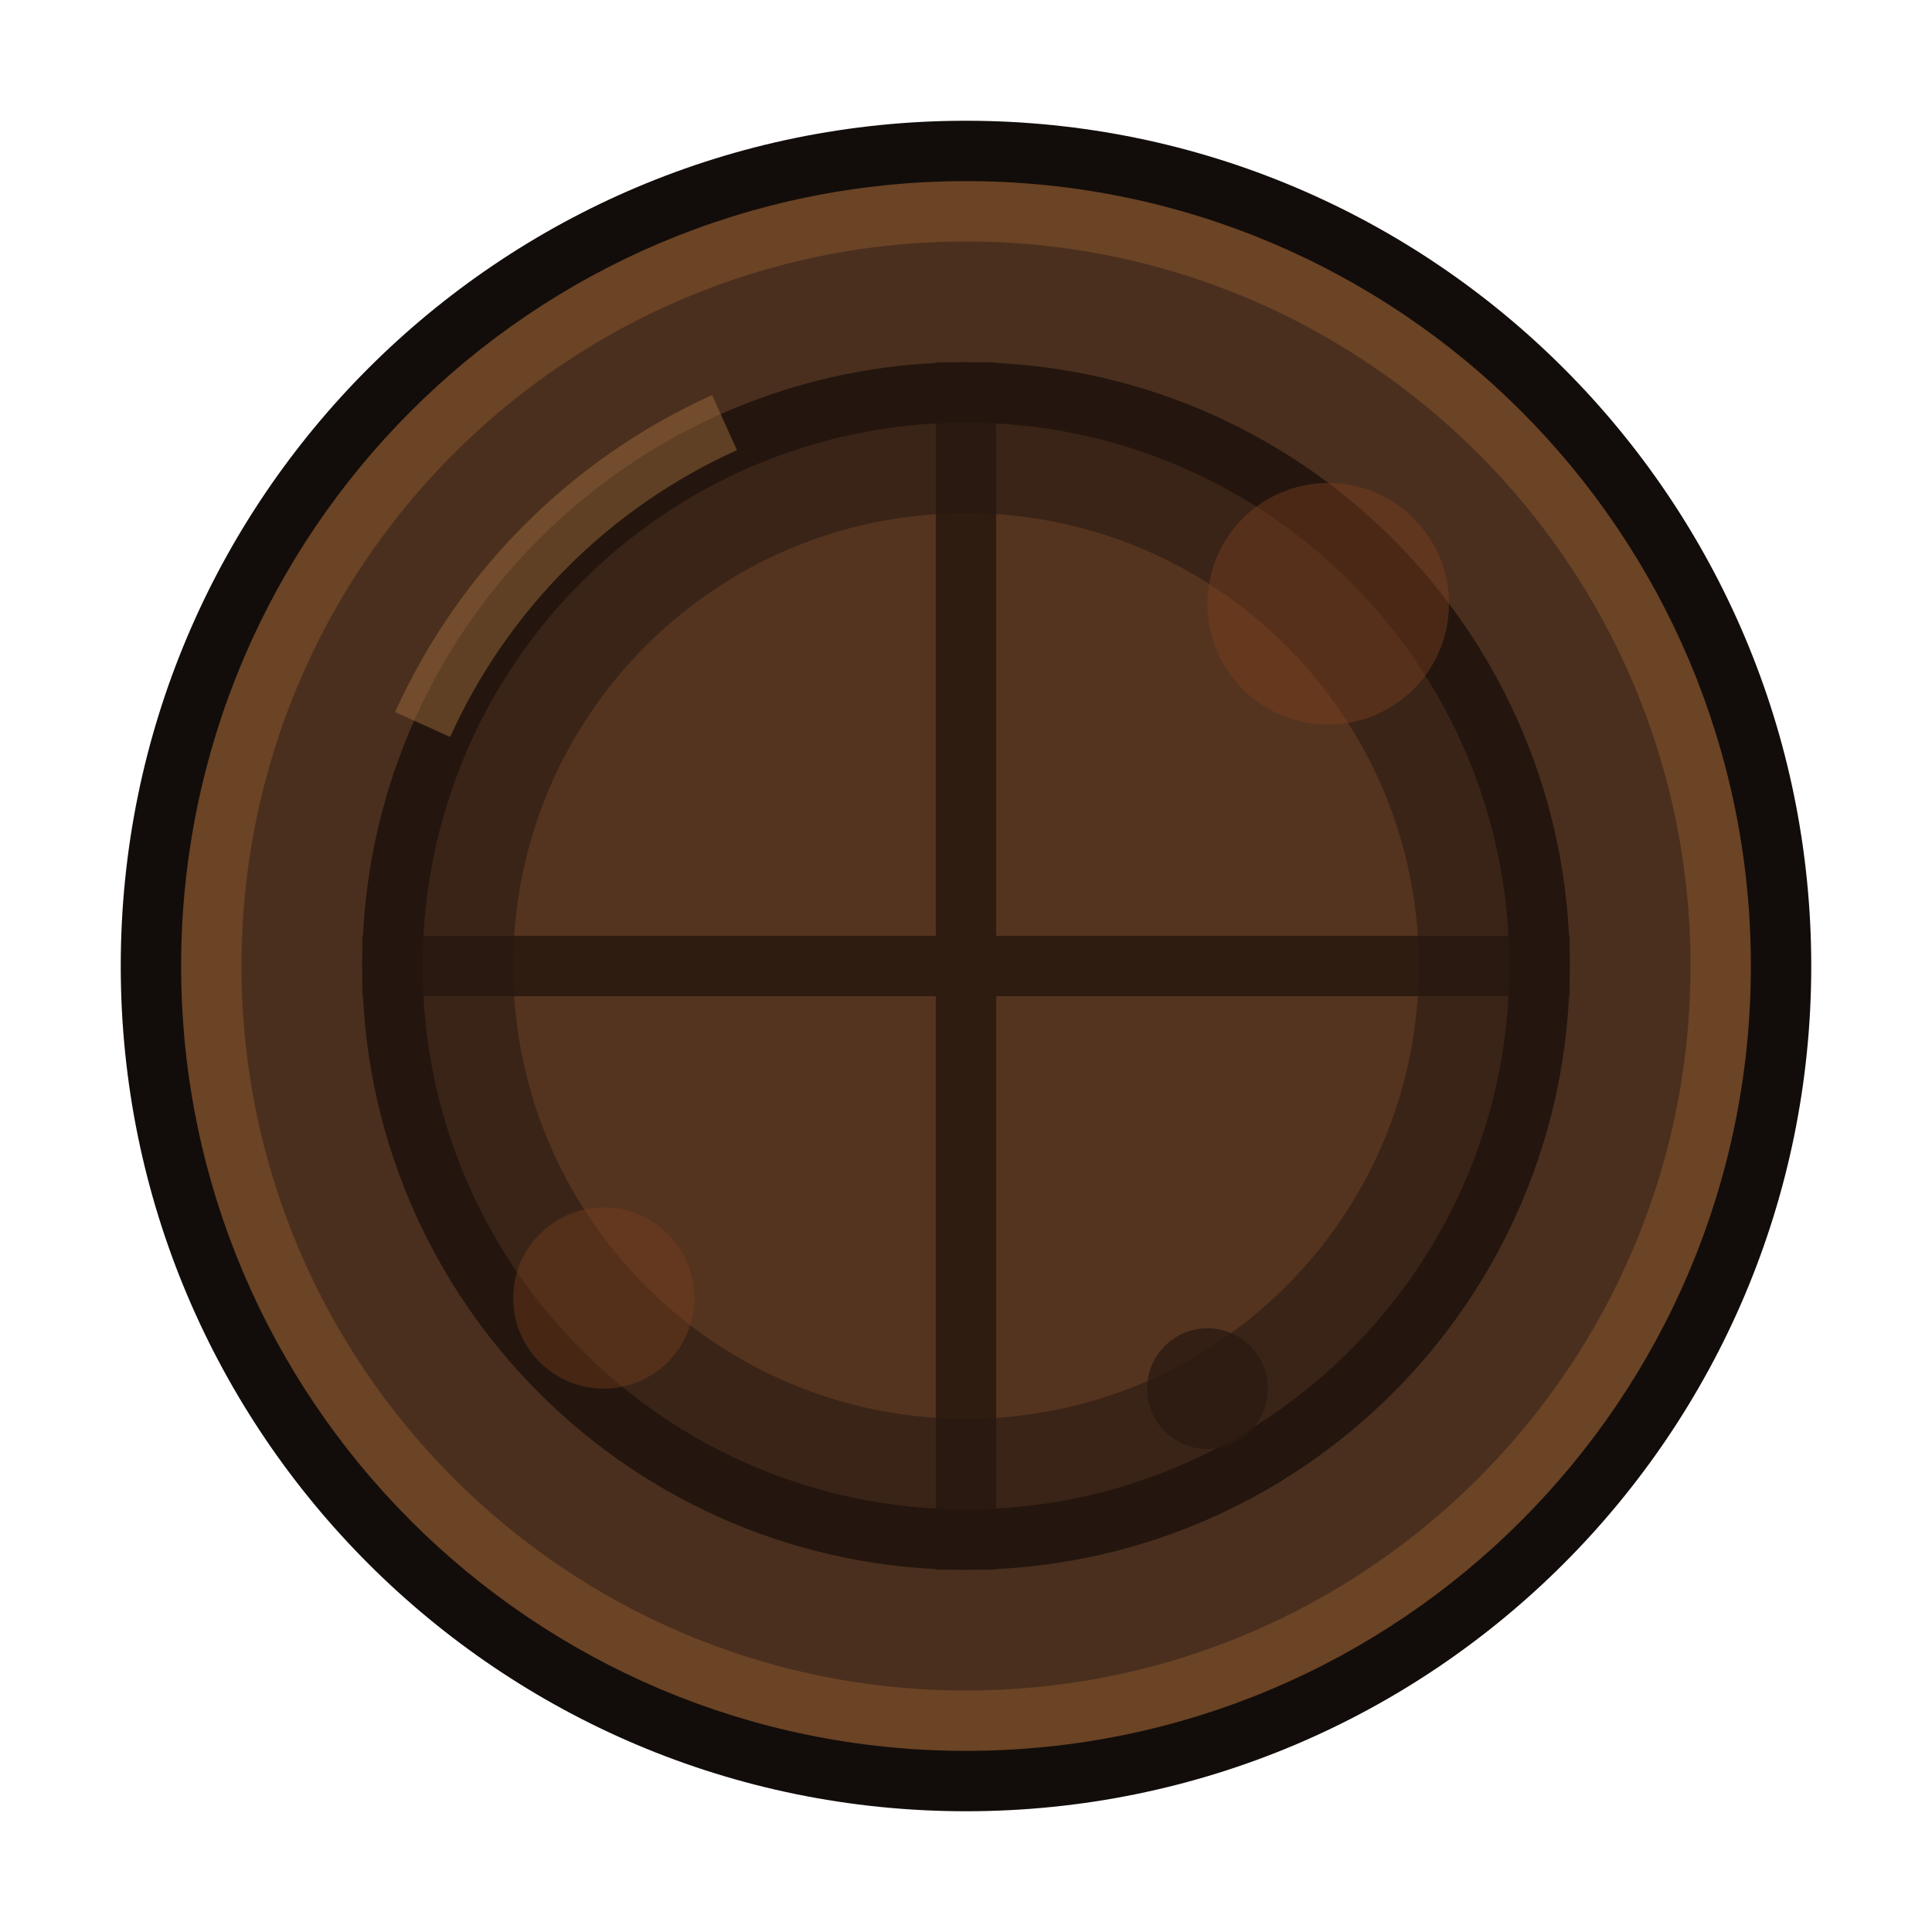
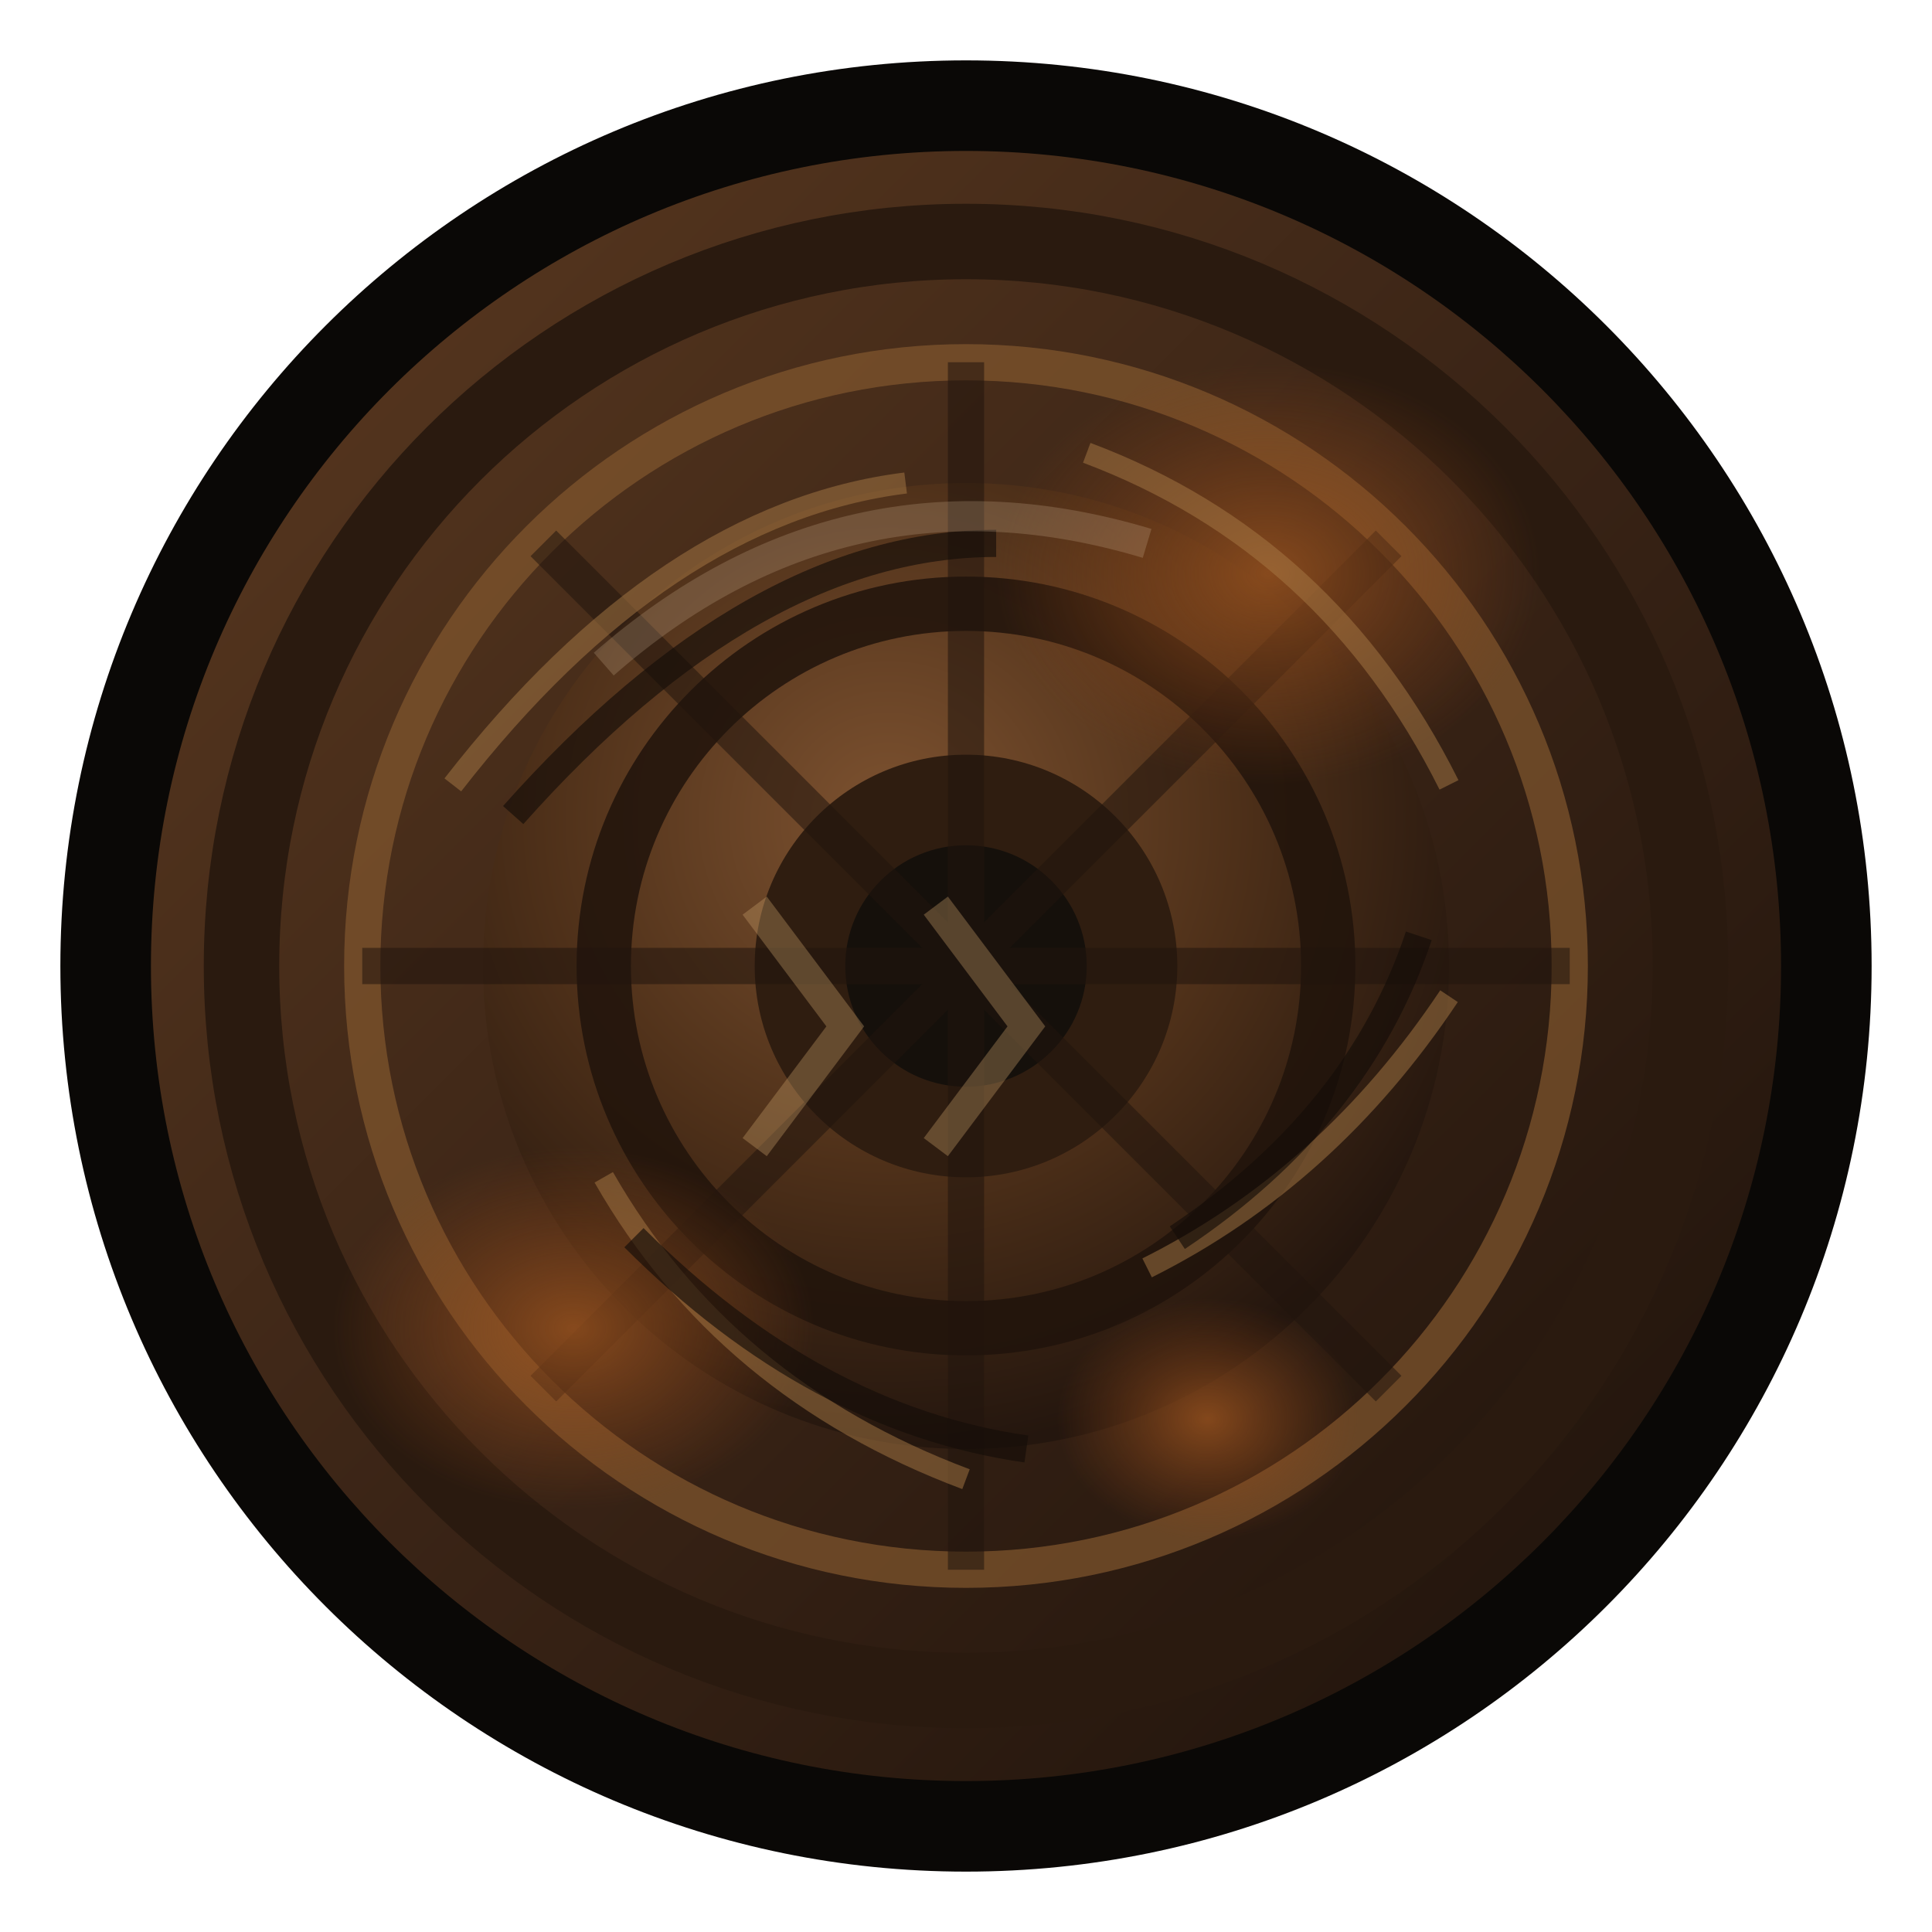
<svg xmlns="http://www.w3.org/2000/svg" width="64" height="64" viewBox="0 0 64 64">
-   <circle cx="32" cy="32" r="28" fill="#120d0a" />
-   <circle cx="32" cy="32" r="25" fill="#4a2f1e" />
-   <circle cx="32" cy="32" r="20" fill="#3a2417" />
-   <circle cx="32" cy="32" r="15" fill="#55341f" />
-   <circle cx="32" cy="32" r="25" fill="none" stroke="#6b4325" stroke-width="2" />
-   <circle cx="32" cy="32" r="19" fill="none" stroke="#24160e" stroke-width="2" />
-   <path d="M12 32 H52 M32 12 V52" stroke="#24160e" stroke-width="2" opacity="0.8" />
-   <path d="M14 24 A20 20 0 0 1 24 14" stroke="#9a6a3a" stroke-width="2" fill="none" opacity="0.5" />
-   <circle cx="44" cy="20" r="4" fill="#7a3f1e" opacity="0.45" />
-   <circle cx="20" cy="43" r="3" fill="#7a3f1e" opacity="0.4" />
-   <circle cx="40" cy="46" r="2" fill="#2a1a10" opacity="0.8" />
+   <defs>
+     <radialGradient id="top" cx="42%" cy="35%" r="65%">
+       <stop offset="0" stop-color="#7d5230" />
+       <stop offset="0.55" stop-color="#4e3019" />
+       <stop offset="1" stop-color="#24160e" />
+     </radialGradient>
+     <linearGradient id="side" x1="0" y1="0" x2="1" y2="1">
+       <stop offset="0" stop-color="#5c3a20" />
+       <stop offset="0.5" stop-color="#3a2416" />
+       <stop offset="1" stop-color="#1c110a" />
+     </linearGradient>
+     <radialGradient id="rust" cx="50%" cy="50%" r="50%">
+       <stop offset="0" stop-color="#a0561f" stop-opacity="0.75" />
+       <stop offset="1" stop-color="#8a4419" stop-opacity="0" />
+     </radialGradient>
+   </defs>
+   <circle cx="32" cy="32" r="30" fill="#0a0806" />
+   <circle cx="32" cy="32" r="27" fill="url(#side)" />
+   <circle cx="32" cy="32" r="24" fill="none" stroke="#2a1a0f" stroke-width="2.5" />
+   <circle cx="32" cy="32" r="20" fill="none" stroke="#82572e" stroke-width="1.2" opacity="0.7" />
+   <circle cx="32" cy="32" r="16" fill="url(#top)" />
+   <circle cx="32" cy="32" r="12" fill="none" stroke="#20130b" stroke-width="1.8" opacity="0.85" />
+   <circle cx="32" cy="32" r="7" fill="#2f1d10" />
+   <circle cx="32" cy="32" r="4" fill="#15100b" />
+   <path d="M12 32 H52 M32 12 V52 M18 18 L46 46 M46 18 L18 46" stroke="#20140c" stroke-width="1.2" opacity="0.55" />
+   <ellipse cx="42" cy="19" rx="9" ry="7" fill="url(#rust)" />
+   <ellipse cx="19" cy="44" rx="8" ry="6" fill="url(#rust)" />
+   <ellipse cx="40" cy="47" rx="5" ry="4" fill="url(#rust)" />
+   <g stroke="#a87a45" stroke-width="0.7" fill="none" opacity="0.5">
+     <path d="M15 26 Q22 17 30 16 M36 15 Q44 18 48 26 M20 39 Q24 46 32 49 M38 42 Q44 39 48 33" />
+   </g>
+   <g stroke="#140c07" stroke-width="0.9" fill="none" opacity="0.65">
+     <path d="M17 27 Q25 18 33 18 M21 41 Q27 47 34 48 M39 41 Q45 37 47 31" />
+   </g>
+   <path d="M25 30 L28 34 L25 38 M31 30 L34 34 L31 38" stroke="#c9a06a" stroke-width="1" fill="none" opacity="0.35" />
+   <path d="M20 22 Q28 15 38 18" stroke="#d9c0a0" stroke-width="1" fill="none" opacity="0.22" />
</svg>
